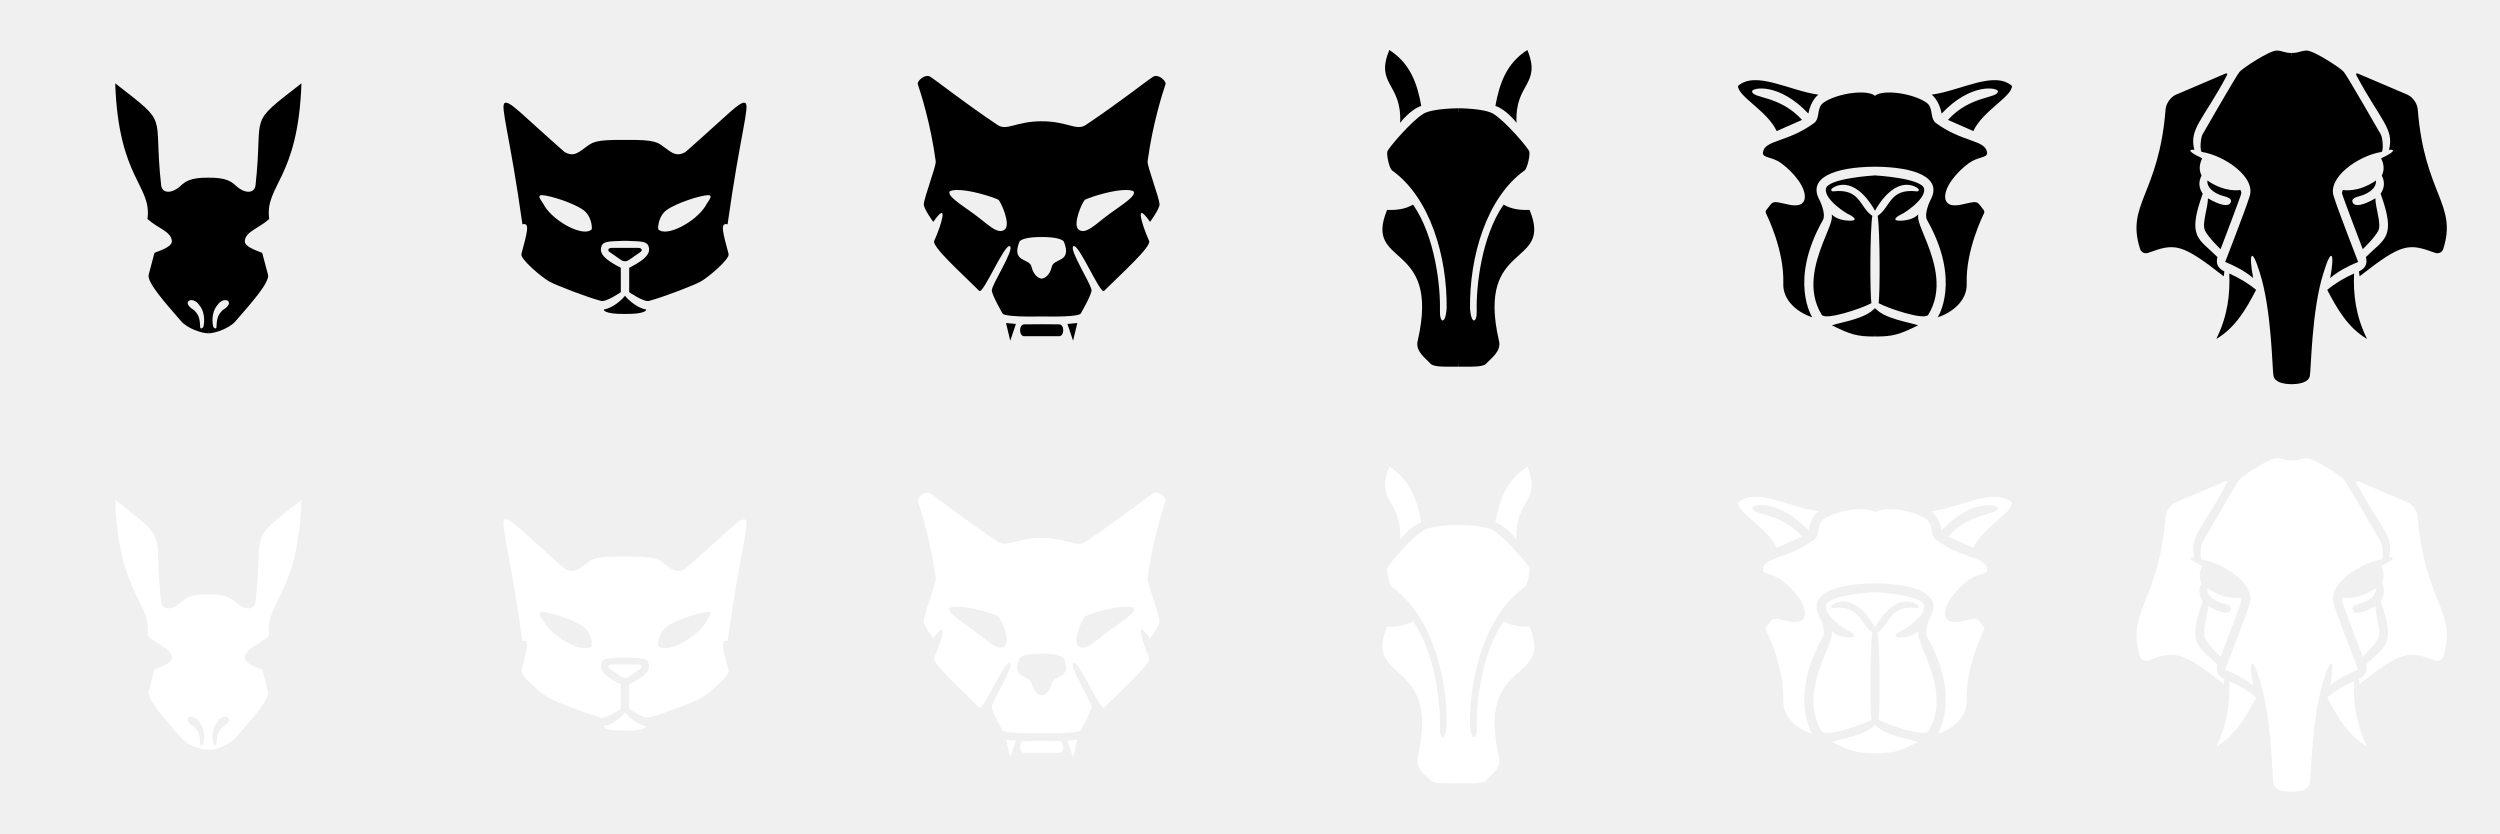
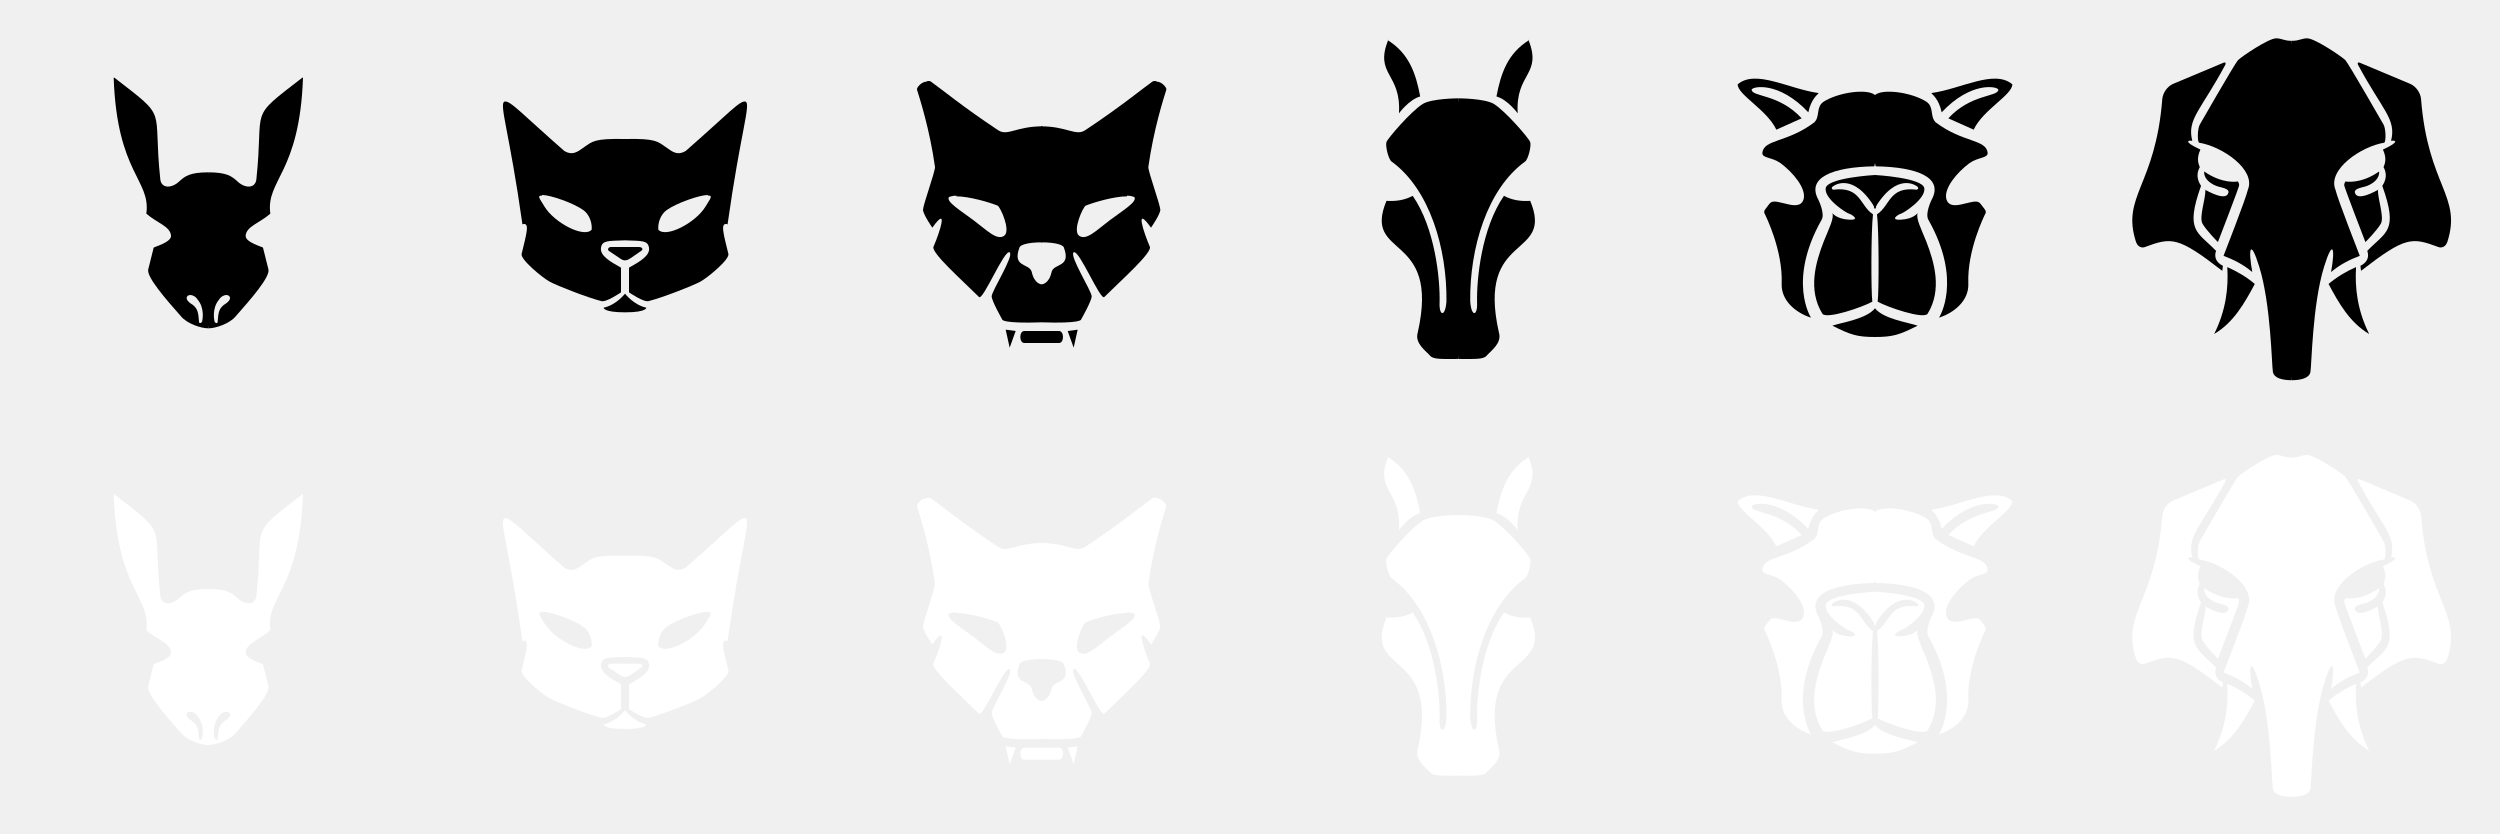
- <svg xmlns="http://www.w3.org/2000/svg" xmlns:xlink="http://www.w3.org/1999/xlink" width="203.2mm" height="67.73mm" viewBox="0 0 203.2 67.73" version="1.1">
-   <g transform="translate(-3.036185,-4.585235)" style="display:none">
-     <g id="g4605" transform="translate(551.8452,1.511905)">
-       <path id="path6039" transform="matrix(0.2645833,0,0,0.2645833,1608.586,-1413.57)" d="m -5660.264,4411.43 c 4.543,145.104 39.554,189.81 48.531,204.162 15.864,14.363 35.835,18.772 36.75,33.352 0.631,10.06 -26.067,16.569 -26.277,17.898 l -8.496,32.057 c -4.186,11.319 27.457,45.891 48.822,70.66 9.173,10.634 33.266,18.135 40.924,18.135 l 12.709,-139.402 -12.709,-94.875 c -27.673,-0.206 -34.695,5.72 -42.566,12.949 -11.483,10.546 -26.881,11.862 -28.566,-1.51 -12.416,-111.993 14.317,-88.697 -69.121,-153.426 z m 114.898,326.234 c 3.488,0.075 7.877,2.137 11.203,7.092 11.314,12.824 6.969,31.492 6.969,31.492 -0.296,3.791 -5.029,6.026 -5.186,1.897 -0.604,-14.026 -2.426,-18.558 -9.447,-25.455 -13.573,-8.065 -10.198,-15.168 -3.539,-15.025 z" />
-       <use transform="matrix(-1,0,0,1,296.1674,0)" xlink:href="#path6039" />
+ <svg xmlns="http://www.w3.org/2000/svg" xmlns:xlink="http://www.w3.org/1999/xlink" width="600" height="200" version="1.1">
+   <defs>
+     <g id="R" transform="scale(0.16)">
+       <path d="m-142 -196c5 144 56 153 49 204 16 14 36 19 37 33 1 10 -26 17 -26 18 l -8 32c-4 11 27 46 49 71 9 11 30 18 41 18l13 -139 -13 -95c-28 0 -35 6 -43 13 -11 11 -27 12 -29 -2 -12 -112 14 -89 -69 -153zm115 326c3 0 8 2 11 7 11 13 7 31 7 31 0 4 -5 6 -5 2 -1 -14 -2 -19 -9 -25 -14 -8 -10 -15 -4 -15z" id="r" />
+       <use xlink:href="#r" transform="scale(-1,1)" />
    </g>
-     <path transform="matrix(0.2645833,0,0,0.2645833,2183.913,-1413.57)" d="m -5675.836,5052.805 c 12.248,-3.551 6.387,14.656 -1.467,44.383 -2.749,7.557 31.283,35.967 42.297,41.941 10.594,5.747 56.73,23.511 77.012,28.816 7.097,2.93 30.283,-13.023 30.283,-13.023 l -0.074,-36.707 c -16.277,-8.508 -31.73,-17.75 -29.785,-29.547 1.787,-10.841 9.623,-10.134 36.14,-11.105 l 21.207,-75.891 -21.207,-75.891 c -47.142,-0.687 -49.5,3.885 -60.843,12.283 -11.343,8.398 -17.908,12.841 -30.105,5.926 -64.167,-56.271 -82.44,-77.432 -89.967,-73.889 -7.528,3.543 7.596,47.681 26.51,182.703 z m 29.565,-43.904 c 11.559,0.399 47.267,11.559 62.486,22.586 7.947,5.758 12.851,17.628 12.471,28.555 -11.401,12.869 -55.931,-10.184 -71.267,-34.822 -2.505,-5.798 -13.485,-16.606 -3.689,-16.318 z" id="path6046" />
-     <g id="g4601" transform="matrix(0.2666849,0,0,0.2666849,13.37091,-9.60838)">
-       <path d="m -5660.264,4411.43 c 4.906,144.498 55.603,153.302 48.531,204.162 15.864,14.363 35.835,18.772 36.75,33.352 0.631,10.06 -26.067,16.569 -26.277,17.898 l -8.496,32.057 c -4.186,11.319 27.457,45.891 48.822,70.66 9.173,10.634 30.452,18.135 40.83,18.135 l 12.803,-139.402 -12.615,-94.875 c -27.673,-0.206 -34.789,5.72 -42.66,12.949 -11.483,10.546 -26.881,11.862 -28.566,-1.51 -12.416,-111.993 14.317,-88.697 -69.121,-153.426 z m 114.898,326.234 c 3.488,0.075 7.877,2.137 11.203,7.092 11.314,12.824 6.969,31.492 6.969,31.492 -0.296,3.791 -5.029,6.026 -5.186,1.897 -0.604,-14.026 -2.426,-18.558 -9.447,-25.455 -13.573,-8.065 -10.198,-15.168 -3.539,-15.025 z" transform="matrix(0.2645833,0,0,0.2645833,1484.86,-1413.57)" id="path6048" />
-       <use xlink:href="#path6048" transform="matrix(-1,0,0,1,48.66568,0)" />
+     <g id="C" transform="scale(0.16)">
+       <path d="m-154 24c12 -4 6 15 -1 44 -3 8 31 36 42 42 11 6 57 24 77 29 7 3 30 -13 30 -13l0 -37c-16 -9 -32 -18 -30 -30 2 -11 10 -10 36 -11l21 -76 -21 -76 c -47 -1 -49 4 -61 12 -11 8 -18 13 -30 6 -64 -56 -82 -77 -90 -74 -8 4 8 48 27 183zm30 -44c12 0 47 12 62 23 8 6 13 18 12 29 -11 13 -56 -10 -71 -35 -3 -6 -13 -17 -4 -16z" id="c" />
+       <use transform="scale(-1,1)" xlink:href="#c" />
+       <path d="m-32 149c0 0 -1 7 32 7 33 0 32 -7 32 -7 -19 -4 -32 -21 -32 -21 0 0 -13 17 -32 21z" />
+       <path d="m-24 64c-3 -2 -1 -6 3 -6h22 20c5 0 7 4 3 6 -16 11 -19 14 -24 14 -5 0 -7 -3 -24 -14z" />
    </g>
-     <path transform="matrix(-0.2645833,0,0,0.2645833,-737.7143,-1413.57)" id="path6098" d="m -5553.188,5182.222 c 0,0 -0.952,6.9 32.002,6.588 32.954,0.312 32.002,-6.588 32.002,-6.588 -18.717,-3.73 -32.002,-20.771 -32.002,-20.771 0,0 -13.285,17.042 -32.002,20.771 z" />
-     <path id="path6130" transform="matrix(-0.2645833,0,0,0.2645833,-737.9977,-1413.57)" d="m -5545.338,5094.149 c -3.104,-2.202 -1.48,-5.874 3.487,-5.874 h 20.129 20.13 c 4.967,0 6.591,3.672 3.487,5.874 -16.347,11.054 -18.947,14.474 -23.617,14.241 -4.67,0.233 -7.27,-3.187 -23.617,-14.241 z" />
-     <g transform="translate(1603.261,-2816.2)" id="g6159">
-       <use transform="translate(-18757.362,4657.809)" id="use6149" xlink:href="#path6046" />
-       <use xlink:href="#path6046" id="use6155" transform="matrix(-1,0,0,1,15455.591,4657.809)" />
+     <g id="D" transform="scale(0.16)">
+       <path d="m-173 -190c-7 0 -15 9 -14 12 4 13 19 59 27 116 0 8 -17 54 -18 64 0 7 14 27 14 27 25 -35 11 7 2 28 -6 8 43 51 68 76 6 6 38 -72 46 -67 7 5 -27 58 -27 66 0 7 16 35 16 35 0 0 0 6 59 4l13 -33 -13 -24c0 0 -11 0 -15 -19 -4 -13 -30 -6 -18 -37 2 -3 11 -7 34 -7l19 -87 -19 -87c-39 0 -52 15 -66 6 -53 -35 -88 -64 -101 -73 -1 -1 -3 -1 -5 -1 z m 45 172c19 0 50 9 62 14 4 2 20 37 10 45 -11 8 -26 -8 -46 -23 -20 -15 -42 -28 -37 -35 3 -1 6 -2 11 -2zm74 200 6 27 9 -25zm54 2 -26 0 c -8 0 -8 18 0 18l26 0 6 -9z" id="d" />
+       <use xlink:href="#d" transform="scale(-1,1)" />
    </g>
-     <path transform="matrix(0.2645833,0,0,0.2645833,2183.913,-1413.57)" d="m -5693.668,5244.297 c -7.24,0.31 -15.276,8.886 -14.094,12.297 4.45,13.316 19.346,59.084 27.066,116.453 0.286,8.343 -17.348,53.725 -17.994,64.404 -0.399,6.599 14.258,26.527 14.258,26.527 24.673,-34.893 11.284,6.978 1.582,28.26 -5.53,7.618 42.527,50.532 67.613,75.619 5.883,5.883 38.385,-72.479 46.232,-67.17 7.102,4.805 -27.374,57.705 -27.328,66.336 0.037,7.065 16.258,34.945 16.258,34.945 0,0 0.01,5.682 58.805,4.377 l 13.203,-32.912 -13.203,-23.994 c 0,0 -11.205,-0.396 -15.432,-18.586 -3.951,-12.528 -30.275,-5.616 -18.123,-36.869 1.57,-3.221 11.351,-7.412 33.555,-7.16 l 19.141,-87.141 -19.141,-87.139 c -38.783,0 -52.278,15.037 -66.42,5.557 -52.647,-35.292 -87.511,-63.511 -101.217,-72.533 -1.463,-0.974 -3.091,-1.343 -4.762,-1.272 z m 44.785,171.685 c 18.742,-0.331 49.625,8.986 62.051,14.451 3.688,1.688 19.72,37.452 9.973,45.084 -10.804,8.46 -25.624,-8.294 -45.748,-23.008 -19.996,-14.62 -41.811,-27.752 -36.936,-34.59 2.656,-1.27 6.335,-1.861 10.66,-1.938 z m 73.943,200.264 6.396,26.666 8.506,-25.271 z m 53.67,1.818 -26.199,0.17 c -8.403,0 -8.369,17.863 0,17.863 l 26.199,-0.033 6.152,-9 z" id="path6161" />
-     <path transform="matrix(0.2645833,0,0,0.2645833,2183.913,-1413.57)" id="path6180" d="m -5548.501,6256.414 c 35.706,-4.78 3.428,-67.713 -13.079,-58.136 -12.943,7.509 15.719,17.476 7.868,35.951 -6.687,15.736 -5.534,23.623 5.211,22.185 z m 27.975,-410.999 c 0,0 -41.775,0.01 -56.539,8.917 -19.13,11.544 -56.441,55.248 -58.103,60.884 -1.661,5.635 3.173,27.496 7.665,30.704 61.31,43.775 89.329,139.335 88.088,223.705 -2.096,25.989 -11.537,22.953 -10.841,2.417 1.069,-37.44 -7.331,-119.004 -43.408,-170.947 -12.656,7.394 -26.929,9.182 -41.92,8.476 -39.064,94.079 86.884,47.963 49.527,211.078 -4.823,17.201 12.977,28.91 20.185,37.066 5.239,5.929 20.449,5.2 45.345,5.2 l 13.811,-208.75 z m -111.529,-94.18 c -23.386,56.779 20.781,53.277 17.468,117.748 0,0 16.183,-21.529 34.17,-27.394 -6.521,-36.664 -18.27,-69.187 -51.638,-90.353 z" />
-     <path transform="matrix(0.2645833,0,0,0.2645833,2183.913,-1413.57)" id="path6192" d="m -5521.057,6729.718 c -13.216,15.682 -48.592,20.602 -64.487,25.723 27.806,13.676 37.075,16.918 64.541,16.918 l 3.488,-19.856 z m 0.442,-199.876 c 0,0 -72.095,4.117 -74.013,20.447 -1.917,16.33 30.918,36.851 34.508,38.233 3.591,1.381 18.285,10.279 -0.432,9.454 -18.716,-0.825 -25.379,-9.736 -25.379,-9.736 2.517,8.448 -5.399,23.367 -13.094,43.144 -11.989,30.814 -24.231,72.039 -1.712,108.325 5.976,8.705 60.506,-9.761 74.657,-17.521 -2.157,-14.38 -2.266,-107.438 1.424,-131.439 -19.759,-13.369 -17.551,-41.543 -58.716,-36.929 -3.379,0.253 -4.434,-2.692 -1.172,-4.883 0,0 30.265,-24.187 63.928,33.927 l 5.469,-30.221 z m 0,-119.901 c -11.928,-9.825 -55.307,-4.098 -76.52,9.662 -12.193,7.909 -5.455,21.907 -14.25,30.732 -41.262,30.675 -75.911,25.387 -77.982,45.531 -0.416,7.857 14.118,5.769 27.38,15.439 18.88,13.767 38.648,37.639 35.429,54.215 -0.598,1.738 -2.092,12.638 -23.128,8.469 -18.133,-3.755 -23.726,-6.651 -28.506,0.205 -4.78,6.856 -8.345,8.524 -6.549,12.529 1.795,4.005 27.733,55.805 26.089,105.97 -1.011,25.631 22.025,43.807 43.63,50.739 0,0 -35.914,-54.609 16.036,-146.515 4.805,-8.917 -3.909,-27.783 -5.23,-30.198 -18.029,-32.959 21.356,-49.488 83.602,-50.011 l 11.049,-53.383 z m -85.266,-1.655 c 0,0 -11.03,7.625 -15.061,28.497 -44.312,-47.1 -84.27,-38.946 -84.685,-33.697 -0.276,11.325 41.343,5.767 75.164,43.204 l -38.204,16.846 c -13.667,-30.227 -57.999,-51.587 -58.179,-67.98 26.913,-23.4 76.827,7.065 120.964,13.13 z" />
-     <g id="g4582" transform="matrix(0.2666849,0,0,0.2666849,137.9023,-144.0908)">
-       <use transform="translate(-669.4702,-2.1987965e-5)" id="use6195" xlink:href="#path6192" />
-       <use transform="matrix(-1,0,0,1,107.5604,2.1987965e-5)" id="use6206" xlink:href="#use6195" />
+     <g id="H" transform="scale(0.15)">
+       <path id="h" d="m-28 235c36 -5 3 -68 -13 -58 -13 8 16 17 8 36 -7 16 -6 24 5 22zm28 -411c0 0 -42 0 -57 9 -19 12 -56 55 -58 61 -2 6 3 27 8 31 61 44 89 139 88 224 -2 26 -12 23 -11 2 1 -37 -7 -119 -43 -171 -13 7 -27 9 -42 8 -39 94 87 48 50 211 -5 17 13 29 20 37 5 6 20 5 45 5l14 -209zm-112 -94c-23 57 21 53 17 118 0 0 16 -22 34 -27 -7 -37 -18 -69 -52 -90z" />
+       <use xlink:href="#h" transform="scale(-1,1)" />
    </g>
-     <path transform="matrix(0.2645833,0,0,0.2645833,2183.913,-1413.57)" id="path6208" d="m -5517.383,7570.072 c -13.768,0 -28.17,-2.936 -30.38,-13.432 -2.21,-10.496 -2.754,-107.782 -22.49,-169.33 -13.953,-45.484 -18.274,-29.321 -10.784,8.905 -14.066,-11.898 -29.749,-19.756 -45.883,-26.485 0,0 35.825,-92.464 39.351,-105.623 13.31,-32.428 -40.922,-68.951 -77.572,-74.592 -3.346,-0.612 -2.609,-21.668 1.049,-28.667 0,0 55.121,-96.125 60.683,-102.606 5.562,-6.481 49.084,-34.841 60.559,-34.841 10.006,0 12.439,3.909 24.862,3.909 l 21.396,271.381 z m -124.156,-74.075 c 18.895,-38.127 22.718,-73.593 21.306,-107.283 16.049,7.179 30.834,15.939 43.939,26.799 -15.803,30.477 -33.622,61.898 -65.245,80.484 z m -13.656,-230.472 c 0.187,14.811 -10.347,41.736 -4.757,53.017 5.59,11.282 25.461,30.318 25.461,30.318 0,0 33.657,-88.132 33.936,-91.365 0.271,-3.141 -1.519,-5.662 -1.519,-5.662 0,0 -24.239,5.123 -54.101,-15.527 -1.049,16.088 19.257,23.528 25.821,25.294 6.97,1.876 15.817,4.421 12.157,11.194 -3.569,6.903 -17.029,4.337 -36.998,-7.27 z m -111.106,83.232 c -23.871,-73.75 30.602,-89.125 41.698,-229.064 0.755,-9.527 8.236,-20.308 17.028,-24.057 l 80.536,-34.34 c 3.099,-1.321 4.351,0.03 2.767,3.004 -38.923,73.116 -62.387,87.379 -53.145,121.874 -4.55,-1.063 -17.277,-0.197 12.819,13.759 -6.03,12.53 -4.447,21.301 -1.051,28.263 -5.772,11.214 -4.041,20.928 1.884,29.803 -26.25,72.525 -6.069,73.399 24.158,103.772 -2.513,9.443 -0.643,17.79 11.373,23.601 l -1.079,7.957 c -70.577,-55.47 -80.728,-54.028 -123.946,-38.428 -5.307,1.916 -11.303,-0.779 -13.041,-6.146 z" />
-     <g id="g4673" transform="translate(279.3881,44.61781)">
-       <use transform="matrix(0.2666849,0,0,0.2666849,-279.3387,-242.1625)" id="use6223" xlink:href="#path6208" />
-       <use xlink:href="#path6208" id="use6225" transform="matrix(-0.2666849,0,0,0.2666849,106.7919,-242.1625)" />
+     <g id="M" transform="scale(0.16)">
+       <path id="m" d="m0 150c-13 16 -49 21 -64 26 28 14 37 17 65 17l3 -20zm0 -200c0 0 -72 4 -74 20 -2 16 31 37 35 38 4 1 18 10 0 9 -19 -1 -25 -10 -25 -10 3 8 -5 23 -13 43 -12 31 -24 72 -2 108 6 9 61 -10 75 -18 -2 -14 -2 -107 1 -131 -20 -13 -18 -42 -59 -37 -3 0 -4 -3 -1 -5 0 0 30 -24 64 34l5 -30zm0 -120c-12 -10 -55 -4 -77 10 -12 8 -5 22 -14 31 -41 31 -76 25 -78 46 0 8 14 6 27 15 19 14 39 38 35 54 -1 2 -2 13 -23 8 -18 -4 -24 -7 -29 0 -5 7 -8 9 -7 13 2 4 28 56 26 106 -1 26 22 44 44 51 0 0 -36 -55 16 -147 5 -9 -4 -28 -5 -30 -18 -33 21 -49 84 -50l11 -53zm-85 -2c0 0 -11 8 -15 28 -44 -47 -84 -39 -85 -34 0 11 41 6 75 43 l -38 17c-14 -30 -58 -52 -58 -68 27 -23 77 7 121 13z" />
+       <use xlink:href="#m" transform="scale(-1,1)" />
    </g>
-     <g id="g4597" transform="matrix(0.2666849,0,0,0.2666849,40.24839,-38.45314)">
-       <use transform="translate(-672.9254,-0.292378)" id="use6151" xlink:href="#path6098" />
-       <use transform="translate(-672.7837,2.1987964e-5)" id="use6153" xlink:href="#path6130" />
-       <g id="g4578">
-         <use xlink:href="#path6046" id="use4572" transform="translate(-672.8608)" />
-         <use xlink:href="#use4572" id="use4574" transform="matrix(-1,0,0,1,100.3482,0)" />
-       </g>
+     <g id="E" transform="scale(0.15)">
+       <path id="e" d="m0 275c-14 0 -28 -3 -30 -13 -2 -10 -3 -108 -22 -169 -14 -45 -18 -29 -11 9 -14 -12 -30 -20 -46 -26 0 0 36 -92 39 -106 13 -32 -41 -69 -78 -75 -3 -1 -3 -22 1 -29 0 0 55 -96 61 -103 6 -6 49 -35 61 -35 10 0 12 4 25 4l21 271zm-124 -74c19 -38 23 -74 21 -107 16 7 31 16 44 27 -16 30 -34 62 -65 80zm-14 -230c0 15 -10 42 -5 53 6 11 25 30 25 30 0 0 34 -88 34 -91 0 -3 -2 -6 -2 -6 0 0 -24 5 -54 -16 -1 16 19 24 26 25 7 2 16 4 12 11 -4 7 -17 4 -37 -7zm-111 83c-24 -74 31 -89 42 -229 1 -10 8 -20 17 -24l81 -34c3 -1 4 0 3 3 -39 73 -62 87 -53 122 -5 -1 -17 0 13 14 -6 13 -4 21 -1 28 -6 11 -4 21 2 30 -26 73 -6 73 24 104 -3 9 -1 18 11 24 l -1 8c-71 -55 -81 -54 -124 -38 -5 2 -11 -1 -13 -6z" />
+       <use xlink:href="#e" transform="scale(-1,1)" />
    </g>
-     <g id="g4590" transform="matrix(0.2666849,0,0,0.2666849,72.56536,-72.09303)">
-       <use transform="translate(-670.7349,14.88282)" id="use6165" xlink:href="#path6161" />
-       <use xlink:href="#path6161" id="use6171" transform="matrix(-1,0,0,1,775.4198,14.88282)" />
+     <g id="g">
+       <use xlink:href="#R" x="50" />
+       <use xlink:href="#C" x="150" />
+       <use xlink:href="#D" x="250" />
+       <use xlink:href="#H" x="350" />
+       <use xlink:href="#M" x="450" />
+       <use xlink:href="#E" x="550" />
    </g>
-     <g id="g4586" transform="matrix(0.2666849,0,0,0.2666849,106.2052,-110.2686)">
-       <use transform="translate(-674.7092,2.1987964e-5)" id="use6184" xlink:href="#path6180" />
-       <use xlink:href="#path6180" id="use6186" transform="matrix(-1,0,0,1,771.8392,2.1987964e-5)" />
-     </g>
-   </g>
-   <g transform="translate(-3.036185,-4.585235)">
-     <use xlink:href="#g4601" transform="matrix(0.7652705,0,0,0.7652705,4.771168,68.99543)" style="fill:#000000;" />
-     <use xlink:href="#g4582" transform="matrix(0.7652705,0,0,0.7652705,38.92786,65.004)" style="fill:#000000;" />
-     <use xlink:href="#g4673" transform="matrix(0.7029108,0,0,0.7029108,53.56045,64.19064)" style="fill:#000000;" />
-     <use xlink:href="#g4597" transform="matrix(0.7652705,0,0,0.7652705,12.79546,67.89589)" style="fill:#000000;" />
-     <use xlink:href="#g4590" transform="matrix(0.7652705,0,0,0.7652705,21.48838,68.19951)" style="fill:#000000;" />
-     <use xlink:href="#g4586" transform="matrix(0.7129286,0,0,0.7129286,36.61926,66.70674)" style="fill:#000000;" />
-     <use style="fill:#ffffff;" transform="matrix(0.7652705,0,0,0.7652705,4.771168,102.8621)" xlink:href="#g4601" />
-     <use style="fill:#ffffff;" transform="matrix(0.7652705,0,0,0.7652705,38.92786,98.87067)" xlink:href="#g4582" />
-     <use style="fill:#ffffff;" transform="matrix(0.7029108,0,0,0.7029108,53.56045,97.32232)" xlink:href="#g4673" />
-     <use style="fill:#ffffff;" transform="matrix(0.7652705,0,0,0.7652705,12.79546,101.7626)" xlink:href="#g4597" />
-     <use style="fill:#ffffff;" transform="matrix(0.7652705,0,0,0.7652705,21.48838,102.0662)" xlink:href="#g4590" />
-     <use style="fill:#ffffff;" transform="matrix(0.7129286,0,0,0.7129286,36.61926,100.5734)" xlink:href="#g4586" />
-   </g>
+   </defs>
+   <use xlink:href="#g" y="50" />
+   <use xlink:href="#g" style="fill:#fff" y="150" />
</svg>
